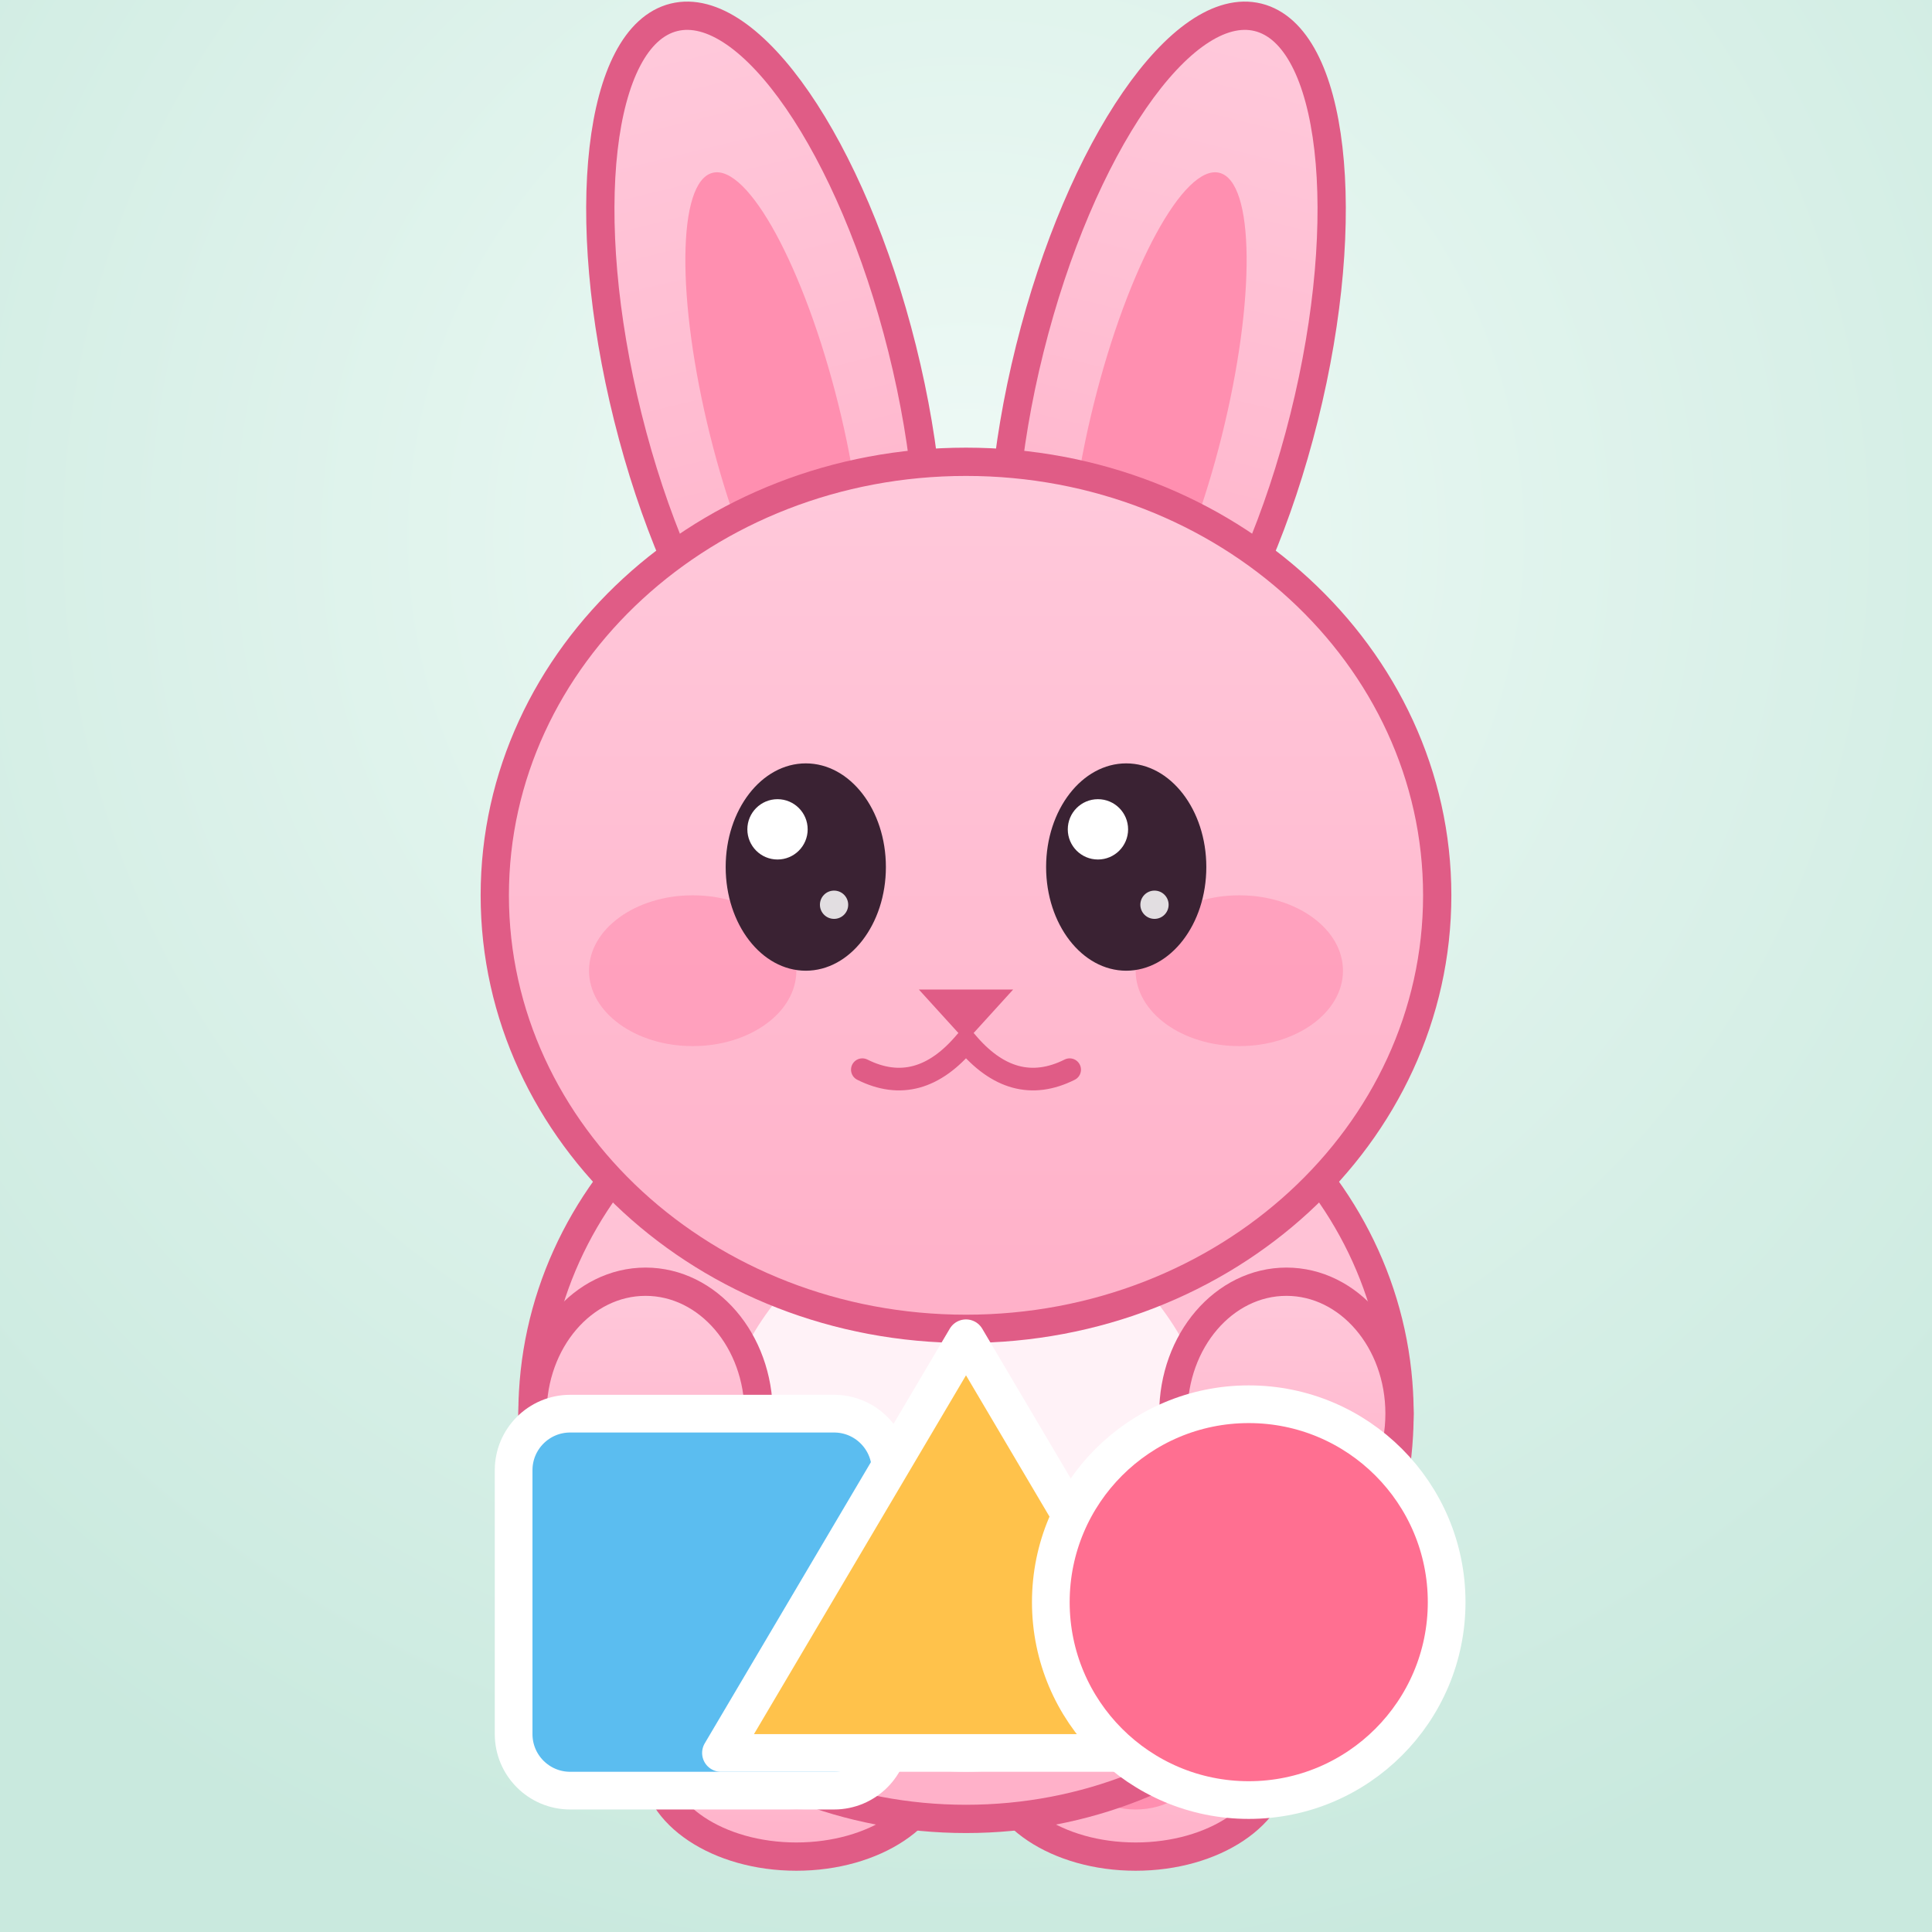
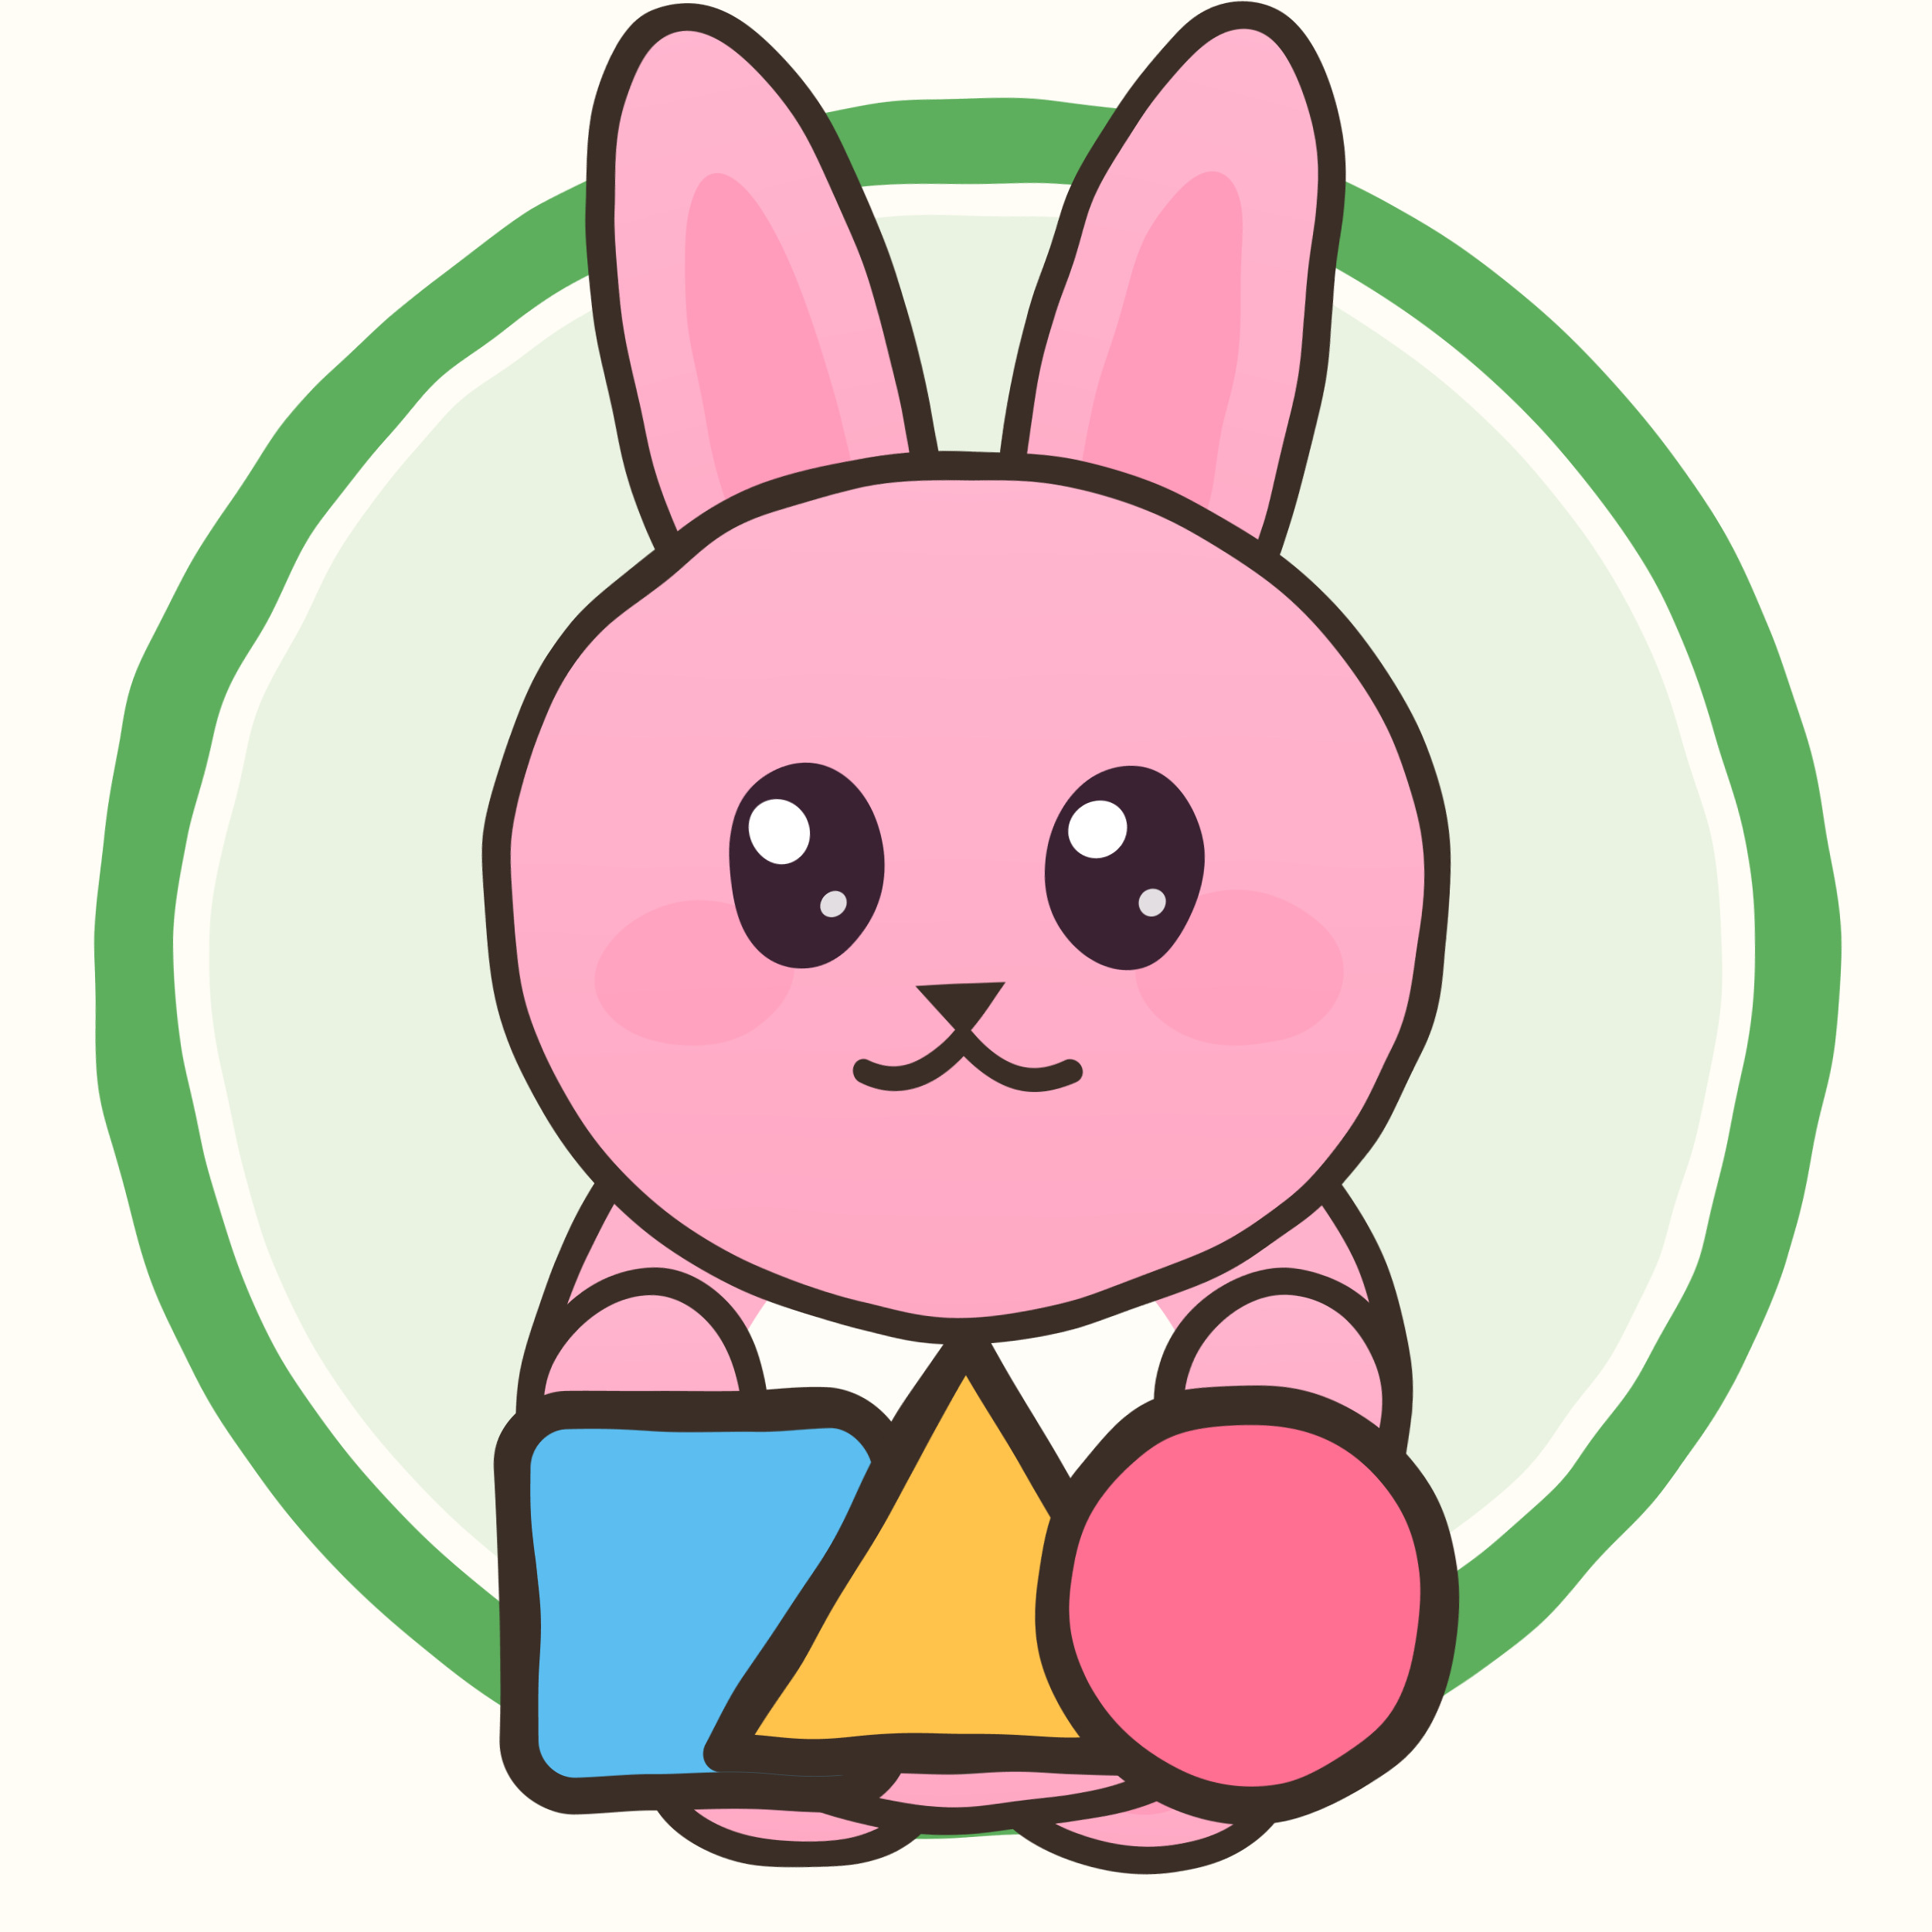
<svg xmlns="http://www.w3.org/2000/svg" viewBox="0 0 205 205" role="img" aria-label="모양 만들기 — 도형 블록 든 토끼">
  <defs>
    <linearGradient id="body" x1="0" y1="0" x2="0" y2="1">
-       <stop offset="0" stop-color="#FFC9DB" />
-       <stop offset="1" stop-color="#FFB0C8" />
+       <stop offset="0" stop-color="#FFB6CF" />
+       <stop offset="1" stop-color="#FFA8C4" />
    </linearGradient>
-     <radialGradient id="bg" cx="50%" cy="28%" r="75%">
-       <stop offset="0" stop-color="#EFFAF6" />
-       <stop offset="1" stop-color="#C9E9DE" />
-     </radialGradient>
+     <filter id="wob">
+       <feTurbulence type="fractalNoise" baseFrequency="0.045" numOctaves="2" seed="7" />
+       <feDisplacementMap in="SourceGraphic" scale="2.6" />
+     </filter>
  </defs>
-   <rect width="205" height="205" fill="url(#bg)" />
-   <g transform="translate(2.5 0)">
+   <rect width="205" height="205" fill="#FFFDF6" />
+   <g filter="url(#wob)">
+     <circle cx="102.5" cy="102.5" r="88" fill="none" stroke="#4CA64C" stroke-width="9" stroke-linecap="round" opacity=".9" />
+     <circle cx="102.5" cy="102.5" r="80" fill="#4CA64C" opacity=".12" />
+   </g>
+   <g transform="translate(2.5 0)" filter="url(#wob)">
    <g>
      <g transform="rotate(-14 84 62)">
-         <ellipse cx="84" cy="40" rx="15" ry="40" fill="url(#body)" stroke="#E05C86" stroke-width="3" />
-         <ellipse cx="84" cy="44" rx="7" ry="27" fill="#FF8FB0" />
+         <ellipse cx="84" cy="40" rx="15" ry="40" fill="url(#body)" stroke="#3A2E26" stroke-width="3" />
+         <ellipse cx="84" cy="44" rx="7" ry="27" fill="#FF9BBB" />
      </g>
      <g transform="rotate(14 116 62)">
-         <ellipse cx="116" cy="40" rx="15" ry="40" fill="url(#body)" stroke="#E05C86" stroke-width="3" />
-         <ellipse cx="116" cy="44" rx="7" ry="27" fill="#FF8FB0" />
+         <ellipse cx="116" cy="40" rx="15" ry="40" fill="url(#body)" stroke="#3A2E26" stroke-width="3" />
+         <ellipse cx="116" cy="44" rx="7" ry="27" fill="#FF9BBB" />
      </g>
    </g>
-     <ellipse cx="82" cy="187" rx="15" ry="10" fill="url(#body)" stroke="#E05C86" stroke-width="3" />
-     <ellipse cx="118" cy="187" rx="15" ry="10" fill="url(#body)" stroke="#E05C86" stroke-width="3" />
-     <ellipse cx="82" cy="188" rx="6" ry="4" fill="#FF8FB0" />
-     <ellipse cx="118" cy="188" rx="6" ry="4" fill="#FF8FB0" />
-     <ellipse cx="100" cy="150" rx="46" ry="43" fill="url(#body)" stroke="#E05C86" stroke-width="3" />
-     <ellipse cx="100" cy="158" rx="27" ry="30" fill="#FFF2F7" />
-     <ellipse cx="66" cy="150" rx="12" ry="14" fill="url(#body)" stroke="#E05C86" stroke-width="3" />
-     <ellipse cx="134" cy="150" rx="12" ry="14" fill="url(#body)" stroke="#E05C86" stroke-width="3" />
-     <ellipse cx="100" cy="95" rx="50" ry="46" fill="url(#body)" stroke="#E05C86" stroke-width="3" />
-     <ellipse cx="71" cy="103" rx="11" ry="8" fill="#FF8FB0" opacity=".6" />
-     <ellipse cx="129" cy="103" rx="11" ry="8" fill="#FF8FB0" opacity=".6" />
+     <ellipse cx="82" cy="187" rx="15" ry="10" fill="url(#body)" stroke="#3A2E26" stroke-width="3" />
+     <ellipse cx="118" cy="187" rx="15" ry="10" fill="url(#body)" stroke="#3A2E26" stroke-width="3" />
+     <ellipse cx="82" cy="188" rx="6" ry="4" fill="#FF9BBB" />
+     <ellipse cx="118" cy="188" rx="6" ry="4" fill="#FF9BBB" />
+     <ellipse cx="100" cy="150" rx="46" ry="43" fill="url(#body)" stroke="#3A2E26" stroke-width="3" />
+     <ellipse cx="100" cy="158" rx="27" ry="30" fill="#FFFDF8" />
+     <ellipse cx="66" cy="150" rx="12" ry="14" fill="url(#body)" stroke="#3A2E26" stroke-width="3" />
+     <ellipse cx="134" cy="150" rx="12" ry="14" fill="url(#body)" stroke="#3A2E26" stroke-width="3" />
+     <ellipse cx="100" cy="95" rx="50" ry="46" fill="url(#body)" stroke="#3A2E26" stroke-width="3" />
+     <ellipse cx="71" cy="103" rx="11" ry="8" fill="#FF9BBB" opacity=".6" />
+     <ellipse cx="129" cy="103" rx="11" ry="8" fill="#FF9BBB" opacity=".6" />
    <ellipse cx="83" cy="92" rx="8.5" ry="11" fill="#3A2233" />
    <ellipse cx="117" cy="92" rx="8.5" ry="11" fill="#3A2233" />
    <circle cx="80" cy="88" r="3.2" fill="#fff" />
    <circle cx="114" cy="88" r="3.2" fill="#fff" />
    <circle cx="86" cy="96" r="1.5" fill="#fff" opacity=".85" />
    <circle cx="120" cy="96" r="1.5" fill="#fff" opacity=".85" />
-     <path d="M95 105 h10 l-5 5.5 z" fill="#E05C86" />
-     <path d="M100 110.5 q-5 6 -11 3 M100 110.5 q5 6 11 3" fill="none" stroke="#E05C86" stroke-width="2.4" stroke-linecap="round" />
-     <rect x="52" y="150" width="40" height="40" rx="6" fill="#5BBDF0" stroke="#fff" stroke-width="4" />
-     <path d="M100 142 l26 44 h-52 z" fill="#FFC24B" stroke="#fff" stroke-width="4" stroke-linejoin="round" />
-     <circle cx="130" cy="170" r="21" fill="#FF6F91" stroke="#fff" stroke-width="4" />
+     <path d="M95 105 h10 l-5 5.5 z" fill="#3A2E26" />
+     <path d="M100 110.5 q-5 6 -11 3 M100 110.5 q5 6 11 3" fill="none" stroke="#3A2E26" stroke-width="2.4" stroke-linecap="round" />
+     <rect x="52" y="150" width="40" height="40" rx="6" fill="#5BBDF0" stroke="#3A2E26" stroke-width="4" />
+     <path d="M100 142 l26 44 h-52 z" fill="#FFC24B" stroke="#3A2E26" stroke-width="4" stroke-linejoin="round" />
+     <circle cx="130" cy="170" r="21" fill="#FF6F91" stroke="#3A2E26" stroke-width="4" />
  </g>
</svg>
